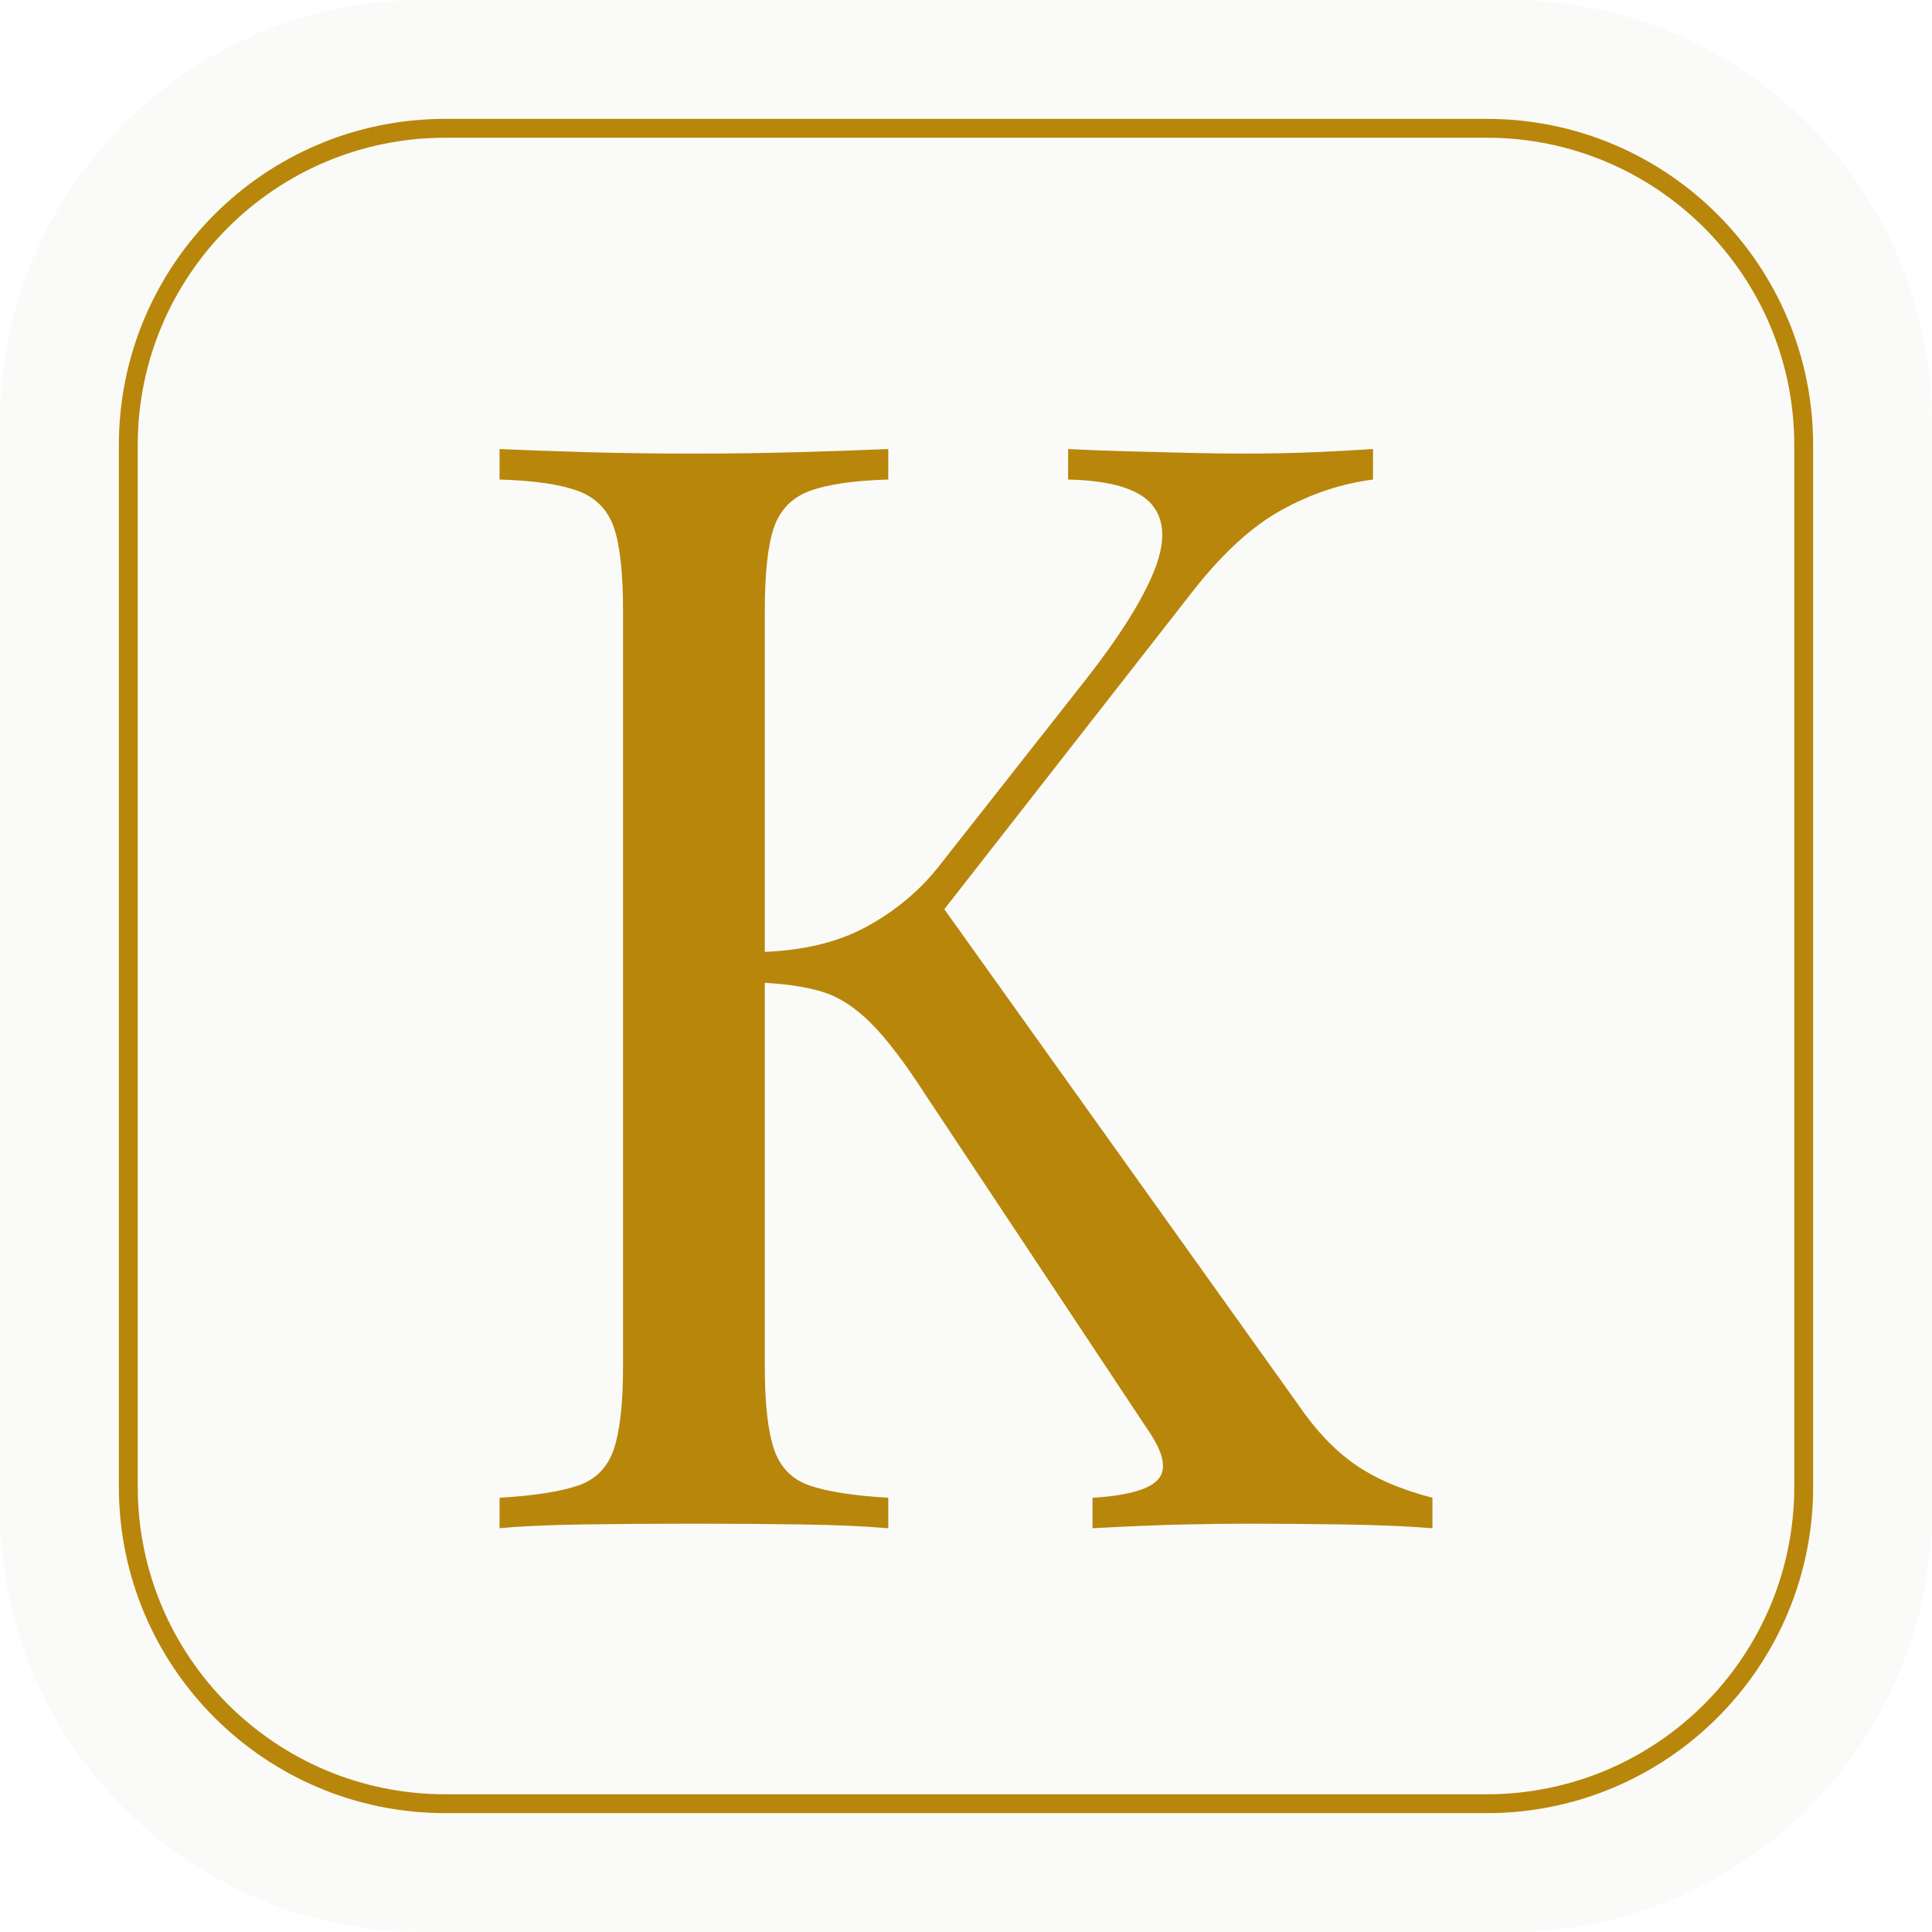
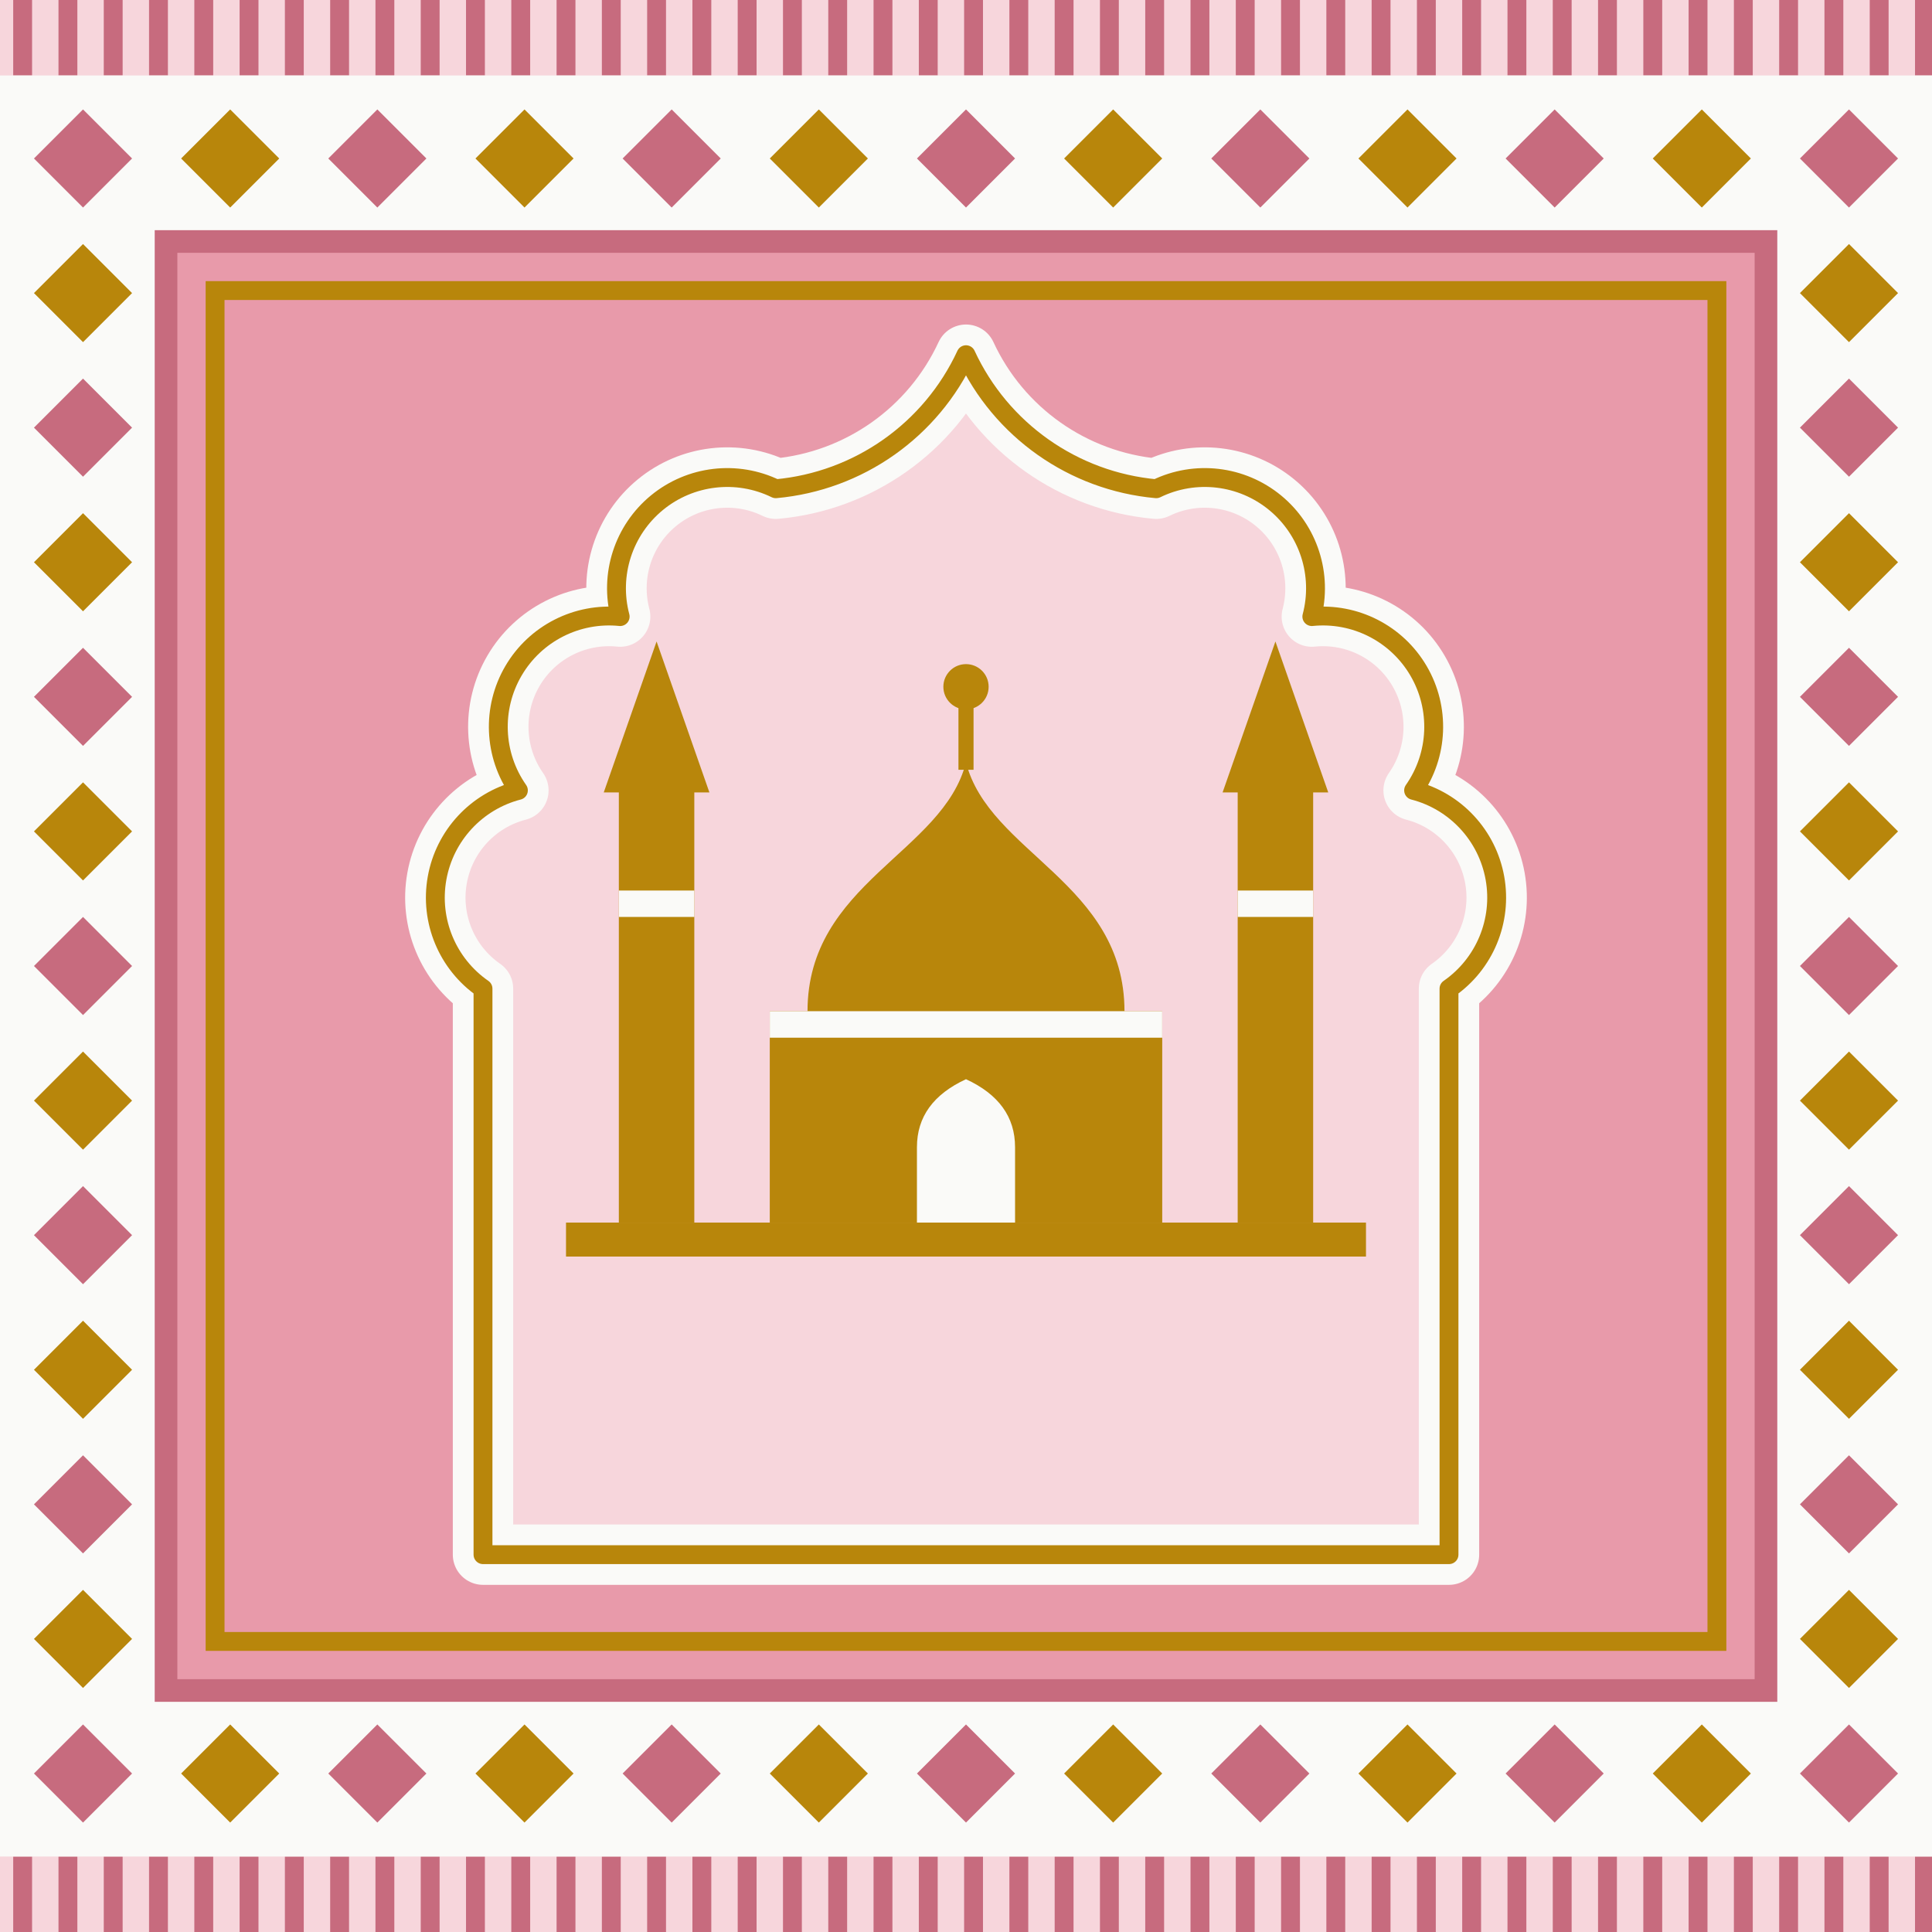
<svg xmlns="http://www.w3.org/2000/svg" viewBox="0 0 512 512" width="512" height="512">
-   <rect width="512" height="512" rx="112" fill="#FAFAF8" />
-   <rect x="34" y="34" width="444" height="444" rx="84" fill="none" stroke="#B8860B" stroke-width="5" />
-   <path d="M363.86 119L363.86 119L363.86 127.08Q351.33 128.69 339.62 135.16Q327.90 141.62 316.19 156.57L316.19 156.57L238.23 256.34L247.11 236.55L344.06 372.28Q350.93 382.38 359.01 388.03Q367.09 393.69 379.61 396.92L379.61 396.92L379.61 405Q369.92 404.19 355.57 403.99Q341.23 403.79 331.14 403.79L331.14 403.79Q324.27 403.79 314.37 403.99Q304.47 404.19 289.53 405L289.53 405L289.53 396.92Q303.26 396.11 306.90 392.07Q310.53 388.03 304.07 378.74L304.07 378.74L245.09 289.87Q237.01 277.35 230.75 271.09Q224.49 264.83 217.83 262.81Q211.16 260.79 201.06 260.38L201.06 260.38L201.06 252.31Q218.03 251.90 229.54 245.64Q241.05 239.38 248.73 229.68L248.73 229.68L287.51 180.40Q300.84 163.44 305.69 151.72Q310.53 140.01 305.28 133.74Q300.03 127.48 283.06 127.08L283.06 127.08L283.06 119Q290.74 119.40 298.82 119.61Q306.90 119.81 314.78 120.01Q322.65 120.21 329.52 120.21L329.52 120.21Q340.02 120.21 348.91 119.81Q357.80 119.40 363.86 119ZM235.40 119L235.40 119L235.40 127.08Q221.66 127.48 214.59 130.11Q207.53 132.73 205.10 139.80Q202.68 146.87 202.68 161.82L202.68 161.82L202.68 362.18Q202.68 376.72 205.10 383.99Q207.53 391.27 214.59 393.69Q221.66 396.11 235.40 396.92L235.40 396.92L235.40 405Q226.11 404.19 212.17 403.99Q198.23 403.79 184.10 403.79L184.10 403.79Q168.34 403.79 154.61 403.99Q140.87 404.19 132.39 405L132.39 405L132.39 396.92Q146.12 396.11 153.19 393.69Q160.26 391.27 162.69 383.99Q165.11 376.72 165.11 362.18L165.11 362.18L165.11 161.82Q165.11 146.87 162.69 139.80Q160.26 132.73 153.19 130.11Q146.12 127.48 132.39 127.08L132.39 127.08L132.39 119Q140.87 119.40 154.61 119.81Q168.34 120.21 184.10 120.21L184.10 120.21Q198.23 120.21 212.17 119.81Q226.11 119.40 235.40 119Z" fill="#B8860B" />
+   <rect width="512" height="512" fill="#F7D6DC" />
+   <path stroke="#C76B7E" stroke-width="5" d="M6 0V20M6 492V512M18 0V20M18 492V512M30 0V20M30 492V512M42 0V20M42 492V512M54 0V20M54 492V512M66 0V20M66 492V512M78 0V20M78 492V512M90 0V20M90 492V512M102 0V20M102 492V512M114 0V20M114 492V512M126 0V20M126 492V512M138 0V20M138 492V512M150 0V20M150 492V512M162 0V20M162 492V512M174 0V20M174 492V512M186 0V20M186 492V512M198 0V20M198 492V512M210 0V20M210 492V512M222 0V20M222 492V512M234 0V20M234 492V512M246 0V20M246 492V512M258 0V20M258 492V512M270 0V20M270 492V512M282 0V20M282 492V512M294 0V20M294 492V512M306 0V20M306 492V512M318 0V20M318 492V512M330 0V20M330 492V512M342 0V20M342 492V512M354 0V20M354 492V512M366 0V20M366 492V512M378 0V20M378 492V512M390 0V20M390 492V512M402 0V20M402 492V512M414 0V20M414 492V512M426 0V20M426 492V512M438 0V20M438 492V512M450 0V20M450 492V512M462 0V20M462 492V512M474 0V20M474 492V512M486 0V20M486 492V512M498 0V20M498 492V512M510 0V20M510 492V512" />
+   <rect y="20" width="512" height="472" fill="#FAFAF8" />
+   <path fill="#C76B7E" d="M22 29l13 13-13 13-13-13zM22 457l13 13-13 13-13-13zM490 29l13 13-13 13-13-13zM100 29l13 13-13 13-13-13zM100 457l13 13-13 13-13-13zM22 100.33l13 13-13 13-13-13zM490 100.33l13 13-13 13-13-13zM178 29l13 13-13 13-13-13zM178 457l13 13-13 13-13-13zM22 171.67l13 13-13 13-13-13zM490 171.67l13 13-13 13-13-13zM256 29l13 13-13 13-13-13zM256 457l13 13-13 13-13-13zM22 243l13 13-13 13-13-13zM490 243l13 13-13 13-13-13zM334 29l13 13-13 13-13-13zM334 457l13 13-13 13-13-13zM22 314.33l13 13-13 13-13-13zM490 314.33l13 13-13 13-13-13zM412 29l13 13-13 13-13-13zM412 457l13 13-13 13-13-13zM22 385.67l13 13-13 13-13-13zM490 385.67l13 13-13 13-13-13zM490 457l13 13-13 13-13-13z" />
+   <path fill="#B8860B" d="M61 29l13 13-13 13-13-13zM61 457l13 13-13 13-13-13zM22 64.67l13 13-13 13-13-13zM490 64.67l13 13-13 13-13-13zM139 29l13 13-13 13-13-13zM139 457l13 13-13 13-13-13zM22 136l13 13-13 13-13-13zM490 136l13 13-13 13-13-13zM217 29l13 13-13 13-13-13zM217 457l13 13-13 13-13-13zM22 207.33l13 13-13 13-13-13zM490 207.33l13 13-13 13-13-13zM295 29l13 13-13 13-13-13zM295 457l13 13-13 13-13-13zM22 278.67l13 13-13 13-13-13zM490 278.67l13 13-13 13-13-13zM373 29l13 13-13 13-13-13zM373 457l13 13-13 13-13-13zM22 350l13 13-13 13-13-13zM490 350l13 13-13 13-13-13zM451 29l13 13-13 13-13-13zM451 457l13 13-13 13-13-13zM22 421.33l13 13-13 13-13-13zM490 421.33l13 13-13 13-13-13z" />
+   <rect x="44" y="64" width="424" height="384" fill="#E89AAA" stroke="#C76B7E" stroke-width="6" />
+   <rect x="57" y="77" width="398" height="358" fill="none" stroke="#B8860B" stroke-width="5" />
+   <path d="M128 412V262A29.35 29.35 0 0 1 137.38 209.46A29.35 29.35 0 0 1 164.35 163.4A29.35 29.35 0 0 1 205.59 129.52A61.67 61.67 0 0 0 256 94A61.67 61.67 0 0 0 306.41 129.52A29.35 29.35 0 0 1 347.65 163.4A29.35 29.35 0 0 1 374.62 209.46A29.35 29.35 0 0 1 384 262V412Z" fill="#F7D6DC" stroke="#FAFAF8" stroke-width="16" stroke-linejoin="round" />
+   <path d="M128 412V262A29.35 29.35 0 0 1 137.38 209.46A29.35 29.35 0 0 1 164.35 163.4A29.35 29.35 0 0 1 205.59 129.52A61.67 61.67 0 0 0 256 94A61.67 61.67 0 0 0 306.41 129.52A29.35 29.35 0 0 1 347.65 163.4A29.35 29.35 0 0 1 374.62 209.46A29.35 29.35 0 0 1 384 262V412Z" fill="none" stroke="#B8860B" stroke-width="5" stroke-linejoin="round" />
+   <g fill="#B8860B">
+     <rect x="164" y="208" width="20" height="116" />
+     <path d="M160 210L174 170L188 210Z" />
+     <rect x="328" y="208" width="20" height="116" />
+     <path d="M324 210L338 170L352 210Z" />
+     <rect x="204" y="268" width="104" height="56" />
+     <path d="M214 268C214 234 250 226 256 202C262 226 298 234 298 268Z" />
+     <rect x="254" y="184" width="4" height="20" />
+     <circle cx="256" cy="182" r="6" />
+     <rect x="150" y="324" width="212" height="9" />
+   </g>
+   <g fill="#FAFAF8">
+     <rect x="204" y="268" width="104" height="7" />
+     <rect x="164" y="236" width="20" height="7" />
+     <rect x="328" y="236" width="20" height="7" />
+     <path d="M243 324V304Q243 292 256 286Q269 292 269 304V324Z" />
+   </g>
</svg>
